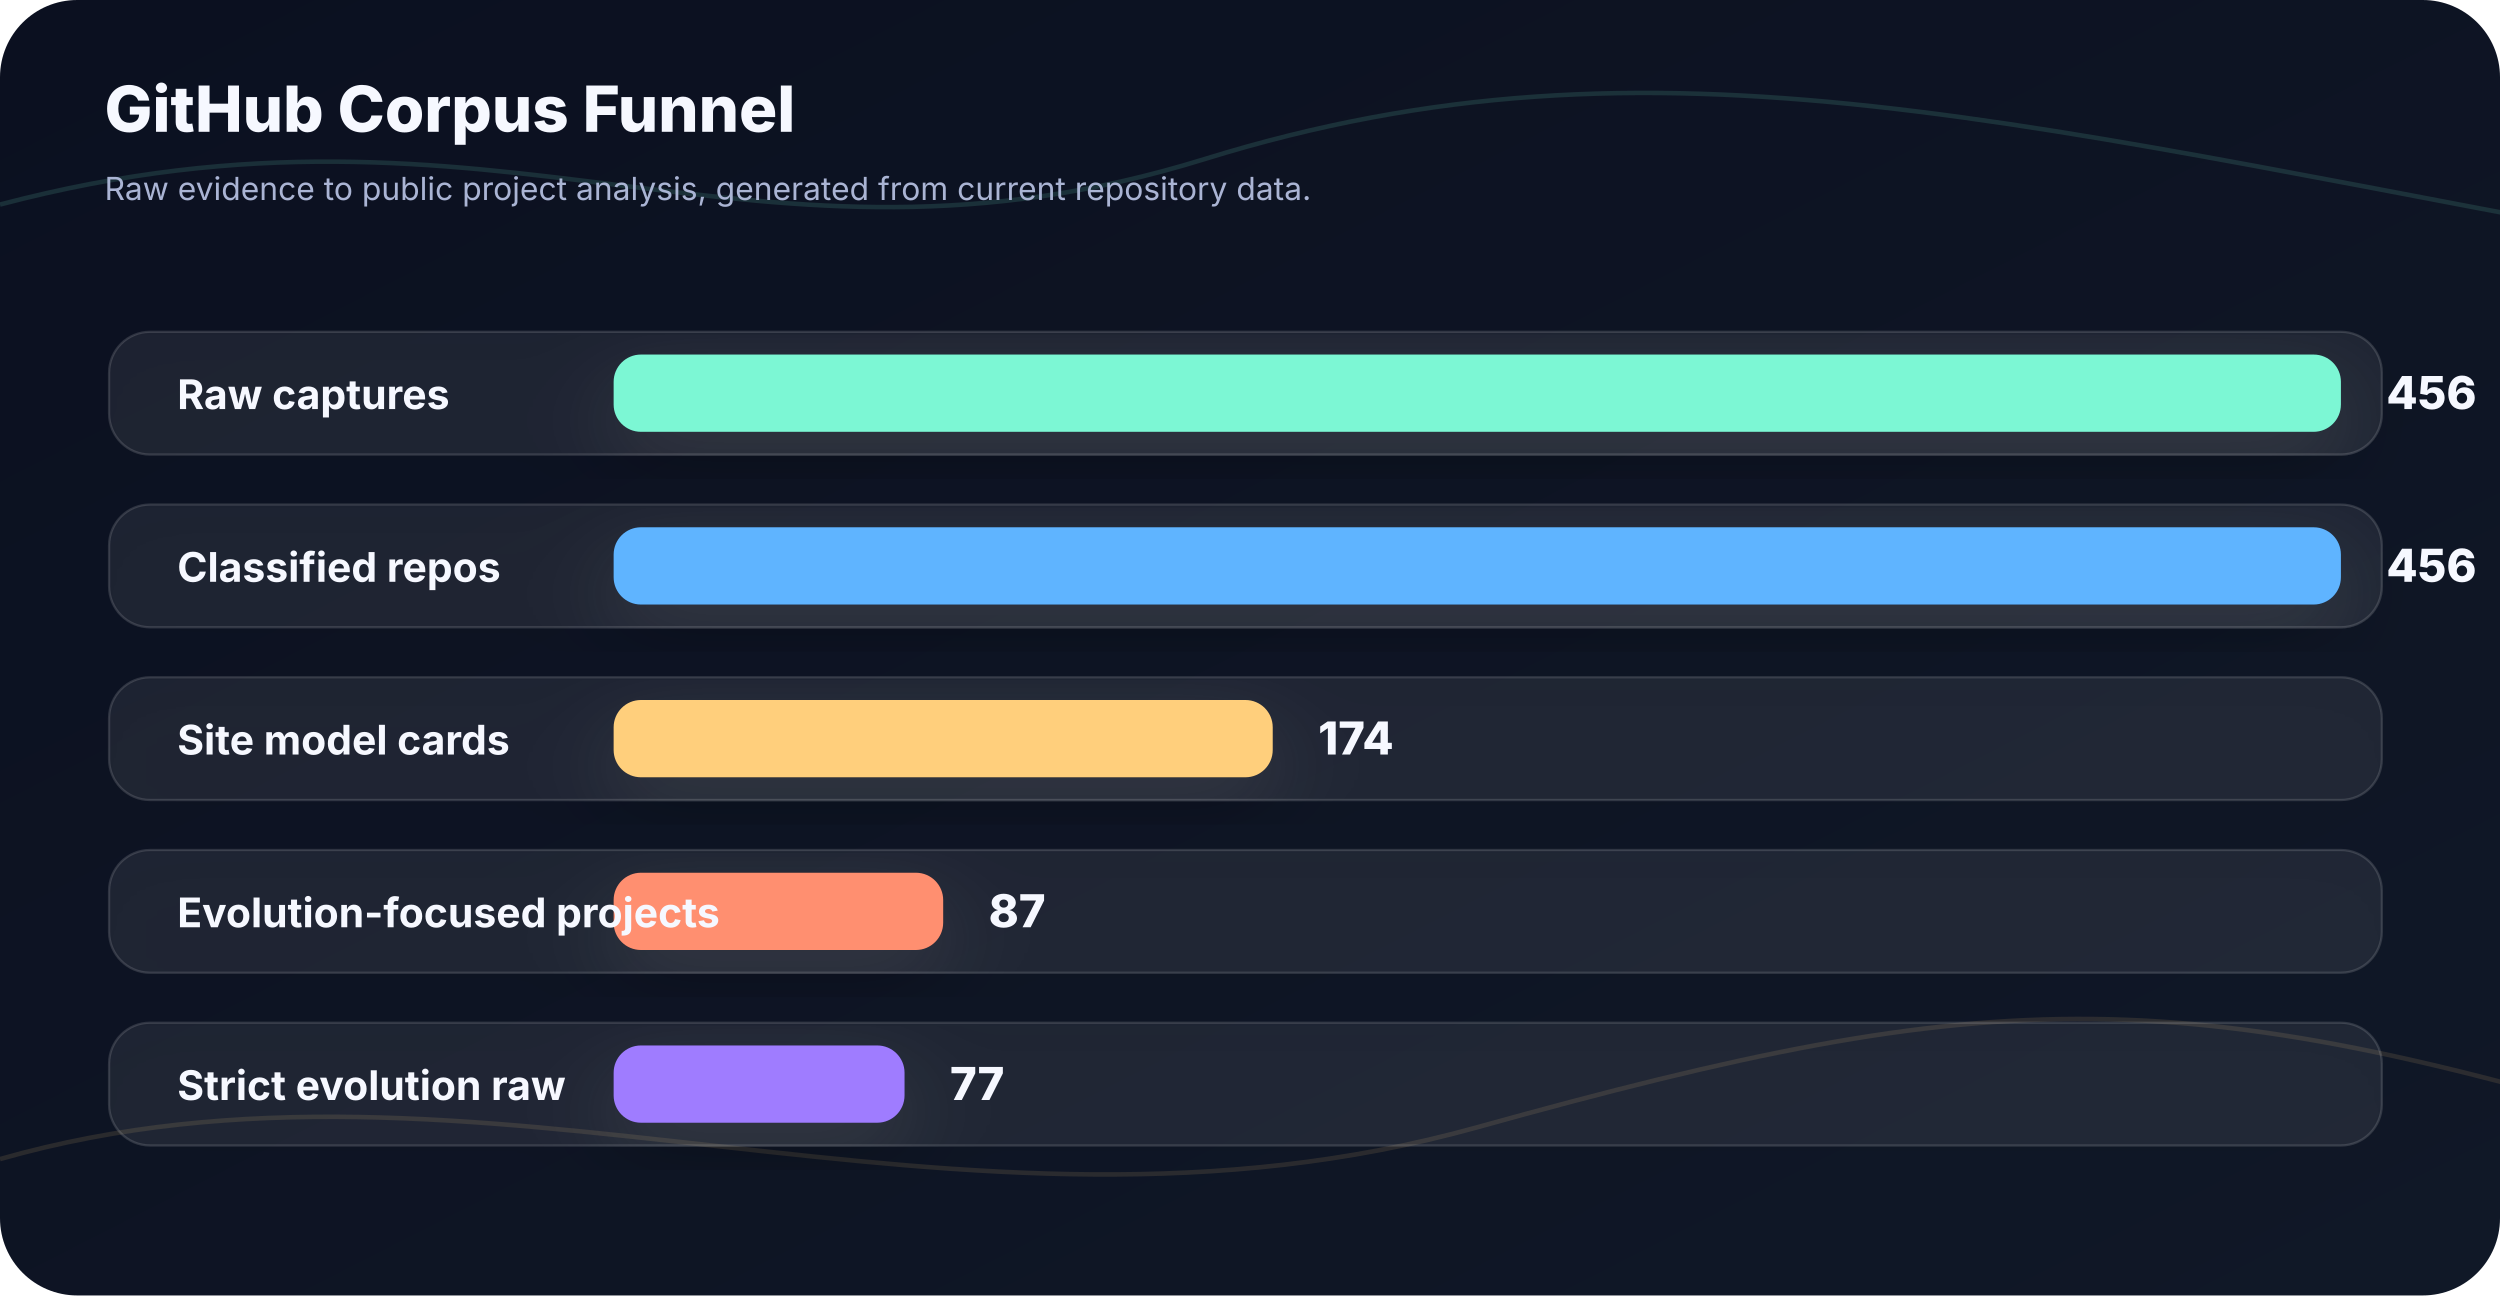
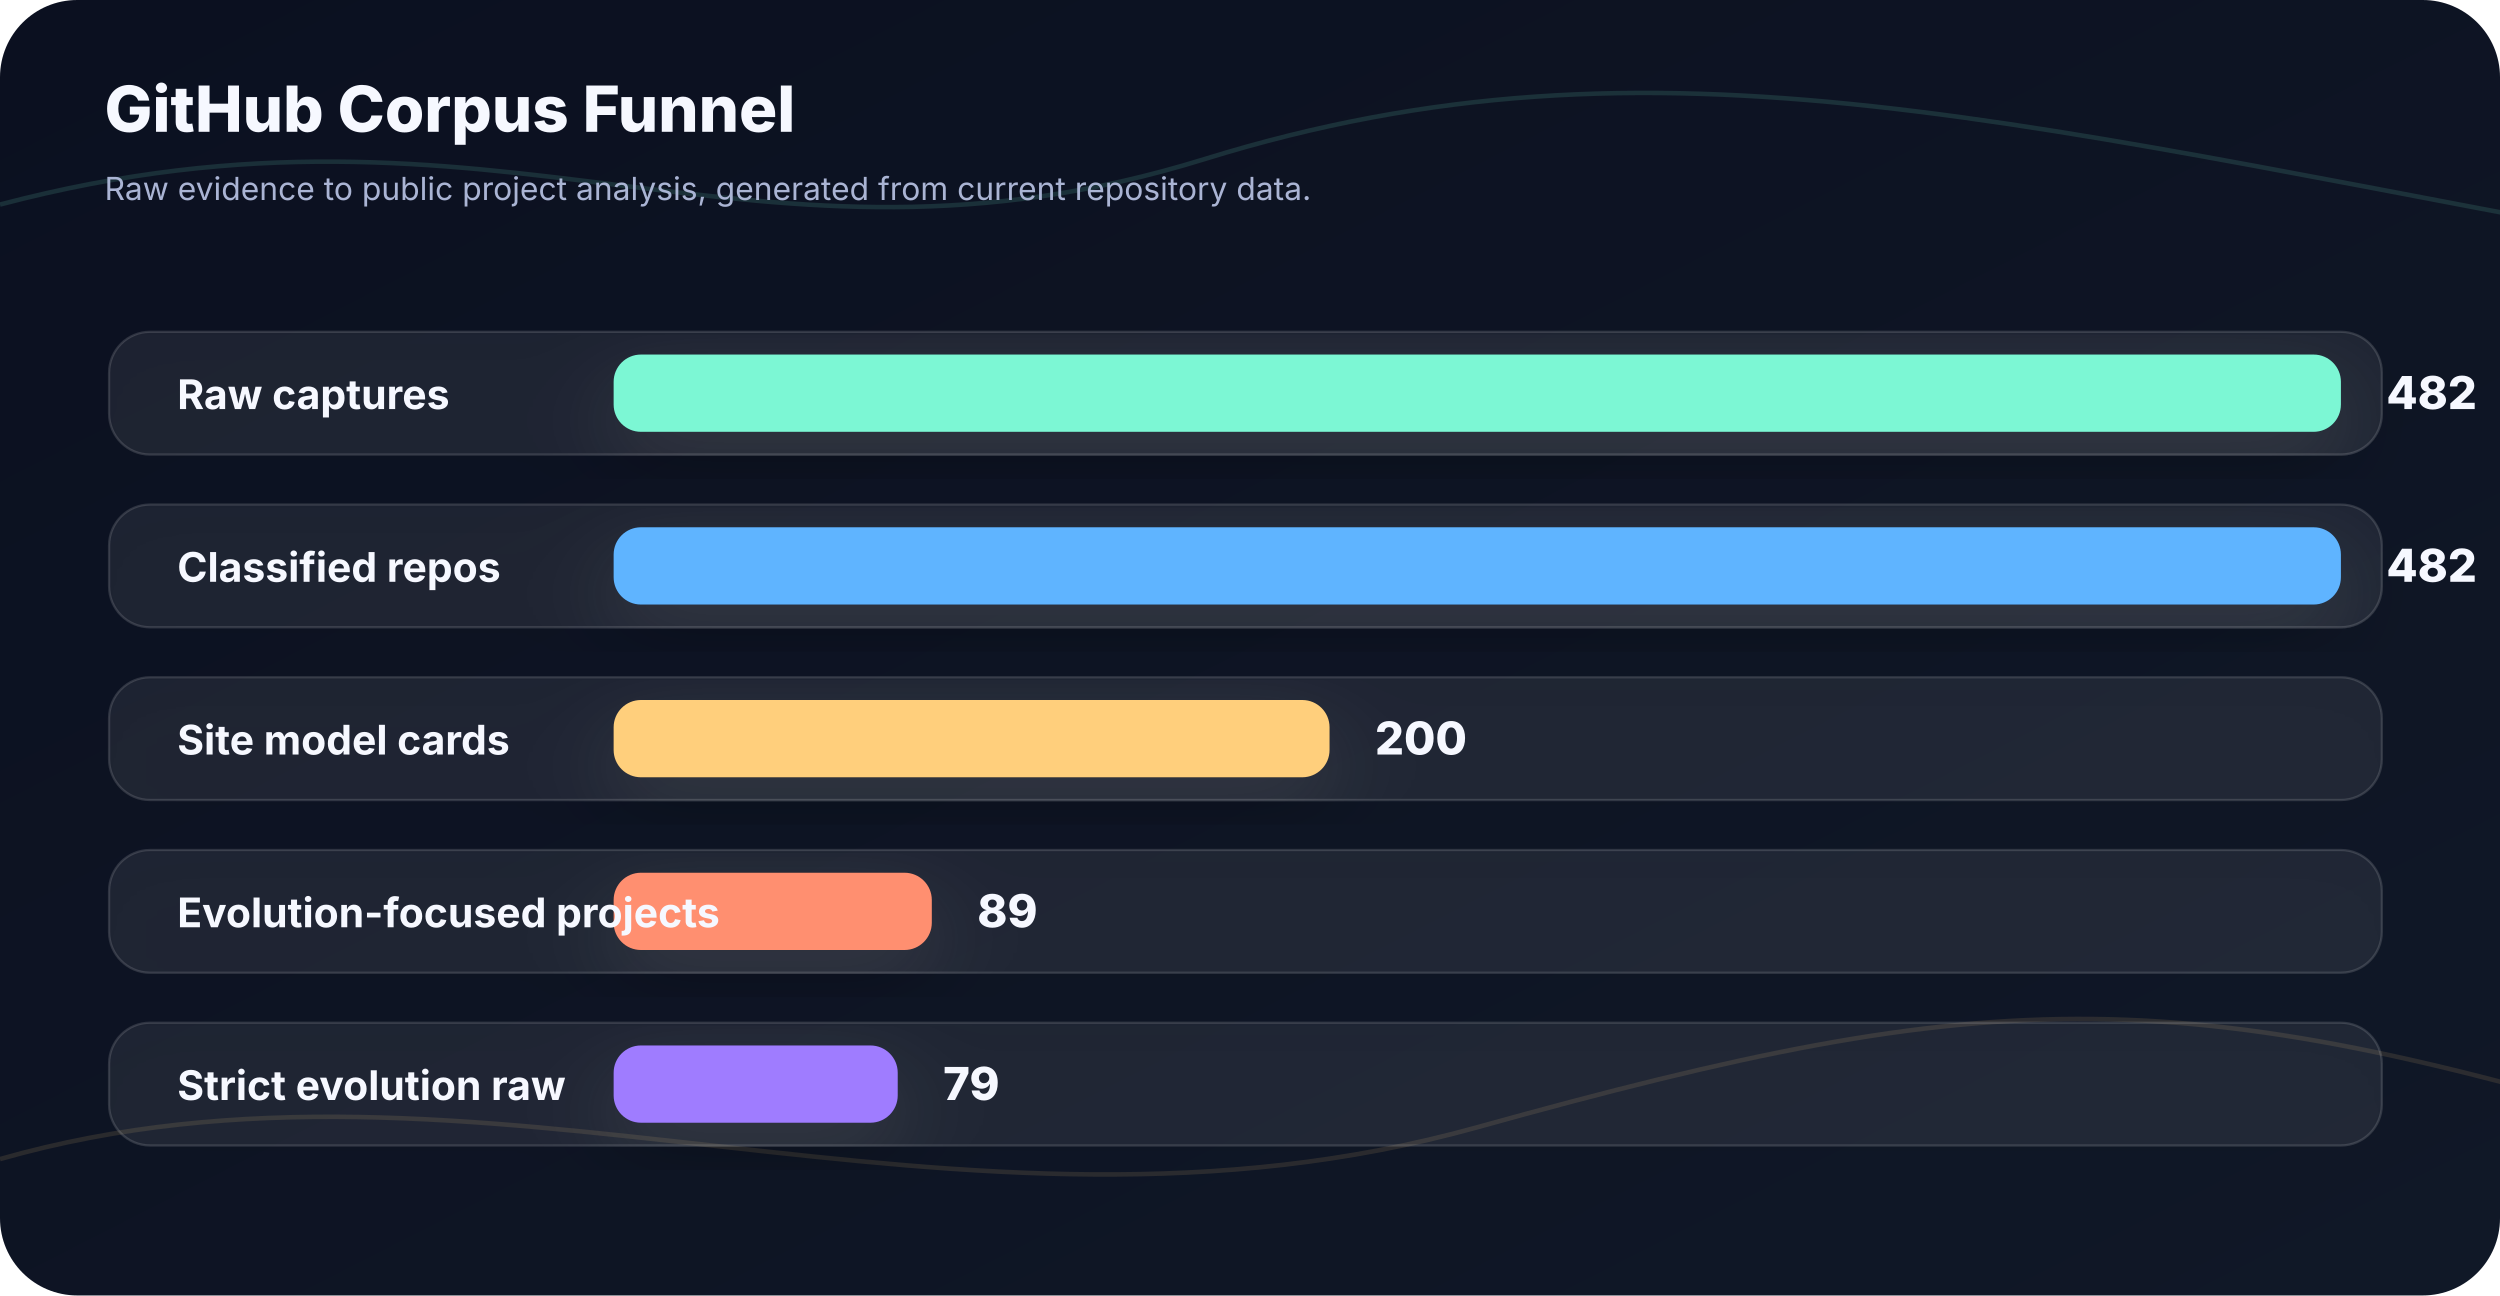
<svg xmlns="http://www.w3.org/2000/svg" width="1100" height="570" viewBox="0 0 1100 570" role="img" aria-labelledby="title desc">
  <defs>
    <linearGradient id="bg" x1="0" x2="1" y1="0" y2="1">
      <stop offset="0" stop-color="#0b1020" />
      <stop offset="1" stop-color="#101827" />
    </linearGradient>
    <linearGradient id="teal" x1="0" x2="1">
      <stop offset="0" stop-color="#7cf7d4" />
      <stop offset="1" stop-color="#5fb4ff" />
    </linearGradient>
    <linearGradient id="amber" x1="0" x2="1">
      <stop offset="0" stop-color="#ffcf7c" />
      <stop offset="1" stop-color="#ff8f70" />
    </linearGradient>
    <filter id="softShadow" x="-20%" y="-20%" width="140%" height="140%">
      <feDropShadow dx="0" dy="12" stdDeviation="18" flood-color="#000000" flood-opacity=".28" />
    </filter>
  </defs>
  <rect width="100%" height="100%" rx="34" fill="url(#bg)" />
  <path d="M0 90 C220 32 330 132 530 70 S890 56 1200 112" fill="none" stroke="#7cf7d4" stroke-opacity=".13" stroke-width="2" />
  <path d="M0 510 C210 450 420 560 650 496 S960 430 1200 505" fill="none" stroke="#ffcf7c" stroke-opacity=".12" stroke-width="2" />
  <text x="46" y="58" font-family="Inter, Arial, sans-serif" font-size="28" font-weight="800" fill="#f6f8ff">GitHub Corpus Funnel</text>
  <text x="46" y="88" font-family="Inter, Arial, sans-serif" font-size="14" fill="#aab4d4">Raw evidence to public project analysis, generated from current repository data.</text>
  <g filter="url(#softShadow)">
    <rect x="48" y="146" width="1000" height="54" rx="18" fill="rgba(255,255,255,.07)" stroke="rgba(255,255,255,.14)" />
    <rect x="270" y="156" width="760" height="34" rx="12" fill="#7cf7d4" />
  </g>
  <text x="78" y="180" font-family="Inter, Arial, sans-serif" font-size="18" font-weight="750" fill="#f6f8ff">Raw captures</text>
-   <text x="1050" y="180" font-family="Inter, Arial, sans-serif" font-size="20" font-weight="800" fill="#f6f8ff">456</text>
+   <text x="1050" y="180" font-family="Inter, Arial, sans-serif" font-size="20" font-weight="800" fill="#f6f8ff">482</text>
  <g filter="url(#softShadow)">
    <rect x="48" y="222" width="1000" height="54" rx="18" fill="rgba(255,255,255,.07)" stroke="rgba(255,255,255,.14)" />
    <rect x="270" y="232" width="760" height="34" rx="12" fill="#5fb4ff" />
  </g>
  <text x="78" y="256" font-family="Inter, Arial, sans-serif" font-size="18" font-weight="750" fill="#f6f8ff">Classified repos</text>
-   <text x="1050" y="256" font-family="Inter, Arial, sans-serif" font-size="20" font-weight="800" fill="#f6f8ff">456</text>
+   <text x="1050" y="256" font-family="Inter, Arial, sans-serif" font-size="20" font-weight="800" fill="#f6f8ff">482</text>
  <g filter="url(#softShadow)">
    <rect x="48" y="298" width="1000" height="54" rx="18" fill="rgba(255,255,255,.07)" stroke="rgba(255,255,255,.14)" />
-     <rect x="270" y="308" width="290" height="34" rx="12" fill="#ffcf7c" />
+     <rect x="270" y="308" width="315" height="34" rx="12" fill="#ffcf7c" />
  </g>
  <text x="78" y="332" font-family="Inter, Arial, sans-serif" font-size="18" font-weight="750" fill="#f6f8ff">Site model cards</text>
-   <text x="580" y="332" font-family="Inter, Arial, sans-serif" font-size="20" font-weight="800" fill="#f6f8ff">174</text>
+   <text x="605" y="332" font-family="Inter, Arial, sans-serif" font-size="20" font-weight="800" fill="#f6f8ff">200</text>
  <g filter="url(#softShadow)">
    <rect x="48" y="374" width="1000" height="54" rx="18" fill="rgba(255,255,255,.07)" stroke="rgba(255,255,255,.14)" />
-     <rect x="270" y="384" width="145" height="34" rx="12" fill="#ff8f70" />
+     <rect x="270" y="384" width="140" height="34" rx="12" fill="#ff8f70" />
  </g>
  <text x="78" y="408" font-family="Inter, Arial, sans-serif" font-size="18" font-weight="750" fill="#f6f8ff">Evolution-focused projects</text>
-   <text x="435" y="408" font-family="Inter, Arial, sans-serif" font-size="20" font-weight="800" fill="#f6f8ff">87</text>
+   <text x="430" y="408" font-family="Inter, Arial, sans-serif" font-size="20" font-weight="800" fill="#f6f8ff">89</text>
  <g filter="url(#softShadow)">
    <rect x="48" y="450" width="1000" height="54" rx="18" fill="rgba(255,255,255,.07)" stroke="rgba(255,255,255,.14)" />
-     <rect x="270" y="460" width="128" height="34" rx="12" fill="#9f7cff" />
+     <rect x="270" y="460" width="125" height="34" rx="12" fill="#9f7cff" />
  </g>
  <text x="78" y="484" font-family="Inter, Arial, sans-serif" font-size="18" font-weight="750" fill="#f6f8ff">Strict evolution raw</text>
-   <text x="418" y="484" font-family="Inter, Arial, sans-serif" font-size="20" font-weight="800" fill="#f6f8ff">77</text>
+   <text x="415" y="484" font-family="Inter, Arial, sans-serif" font-size="20" font-weight="800" fill="#f6f8ff">79</text>
</svg>
